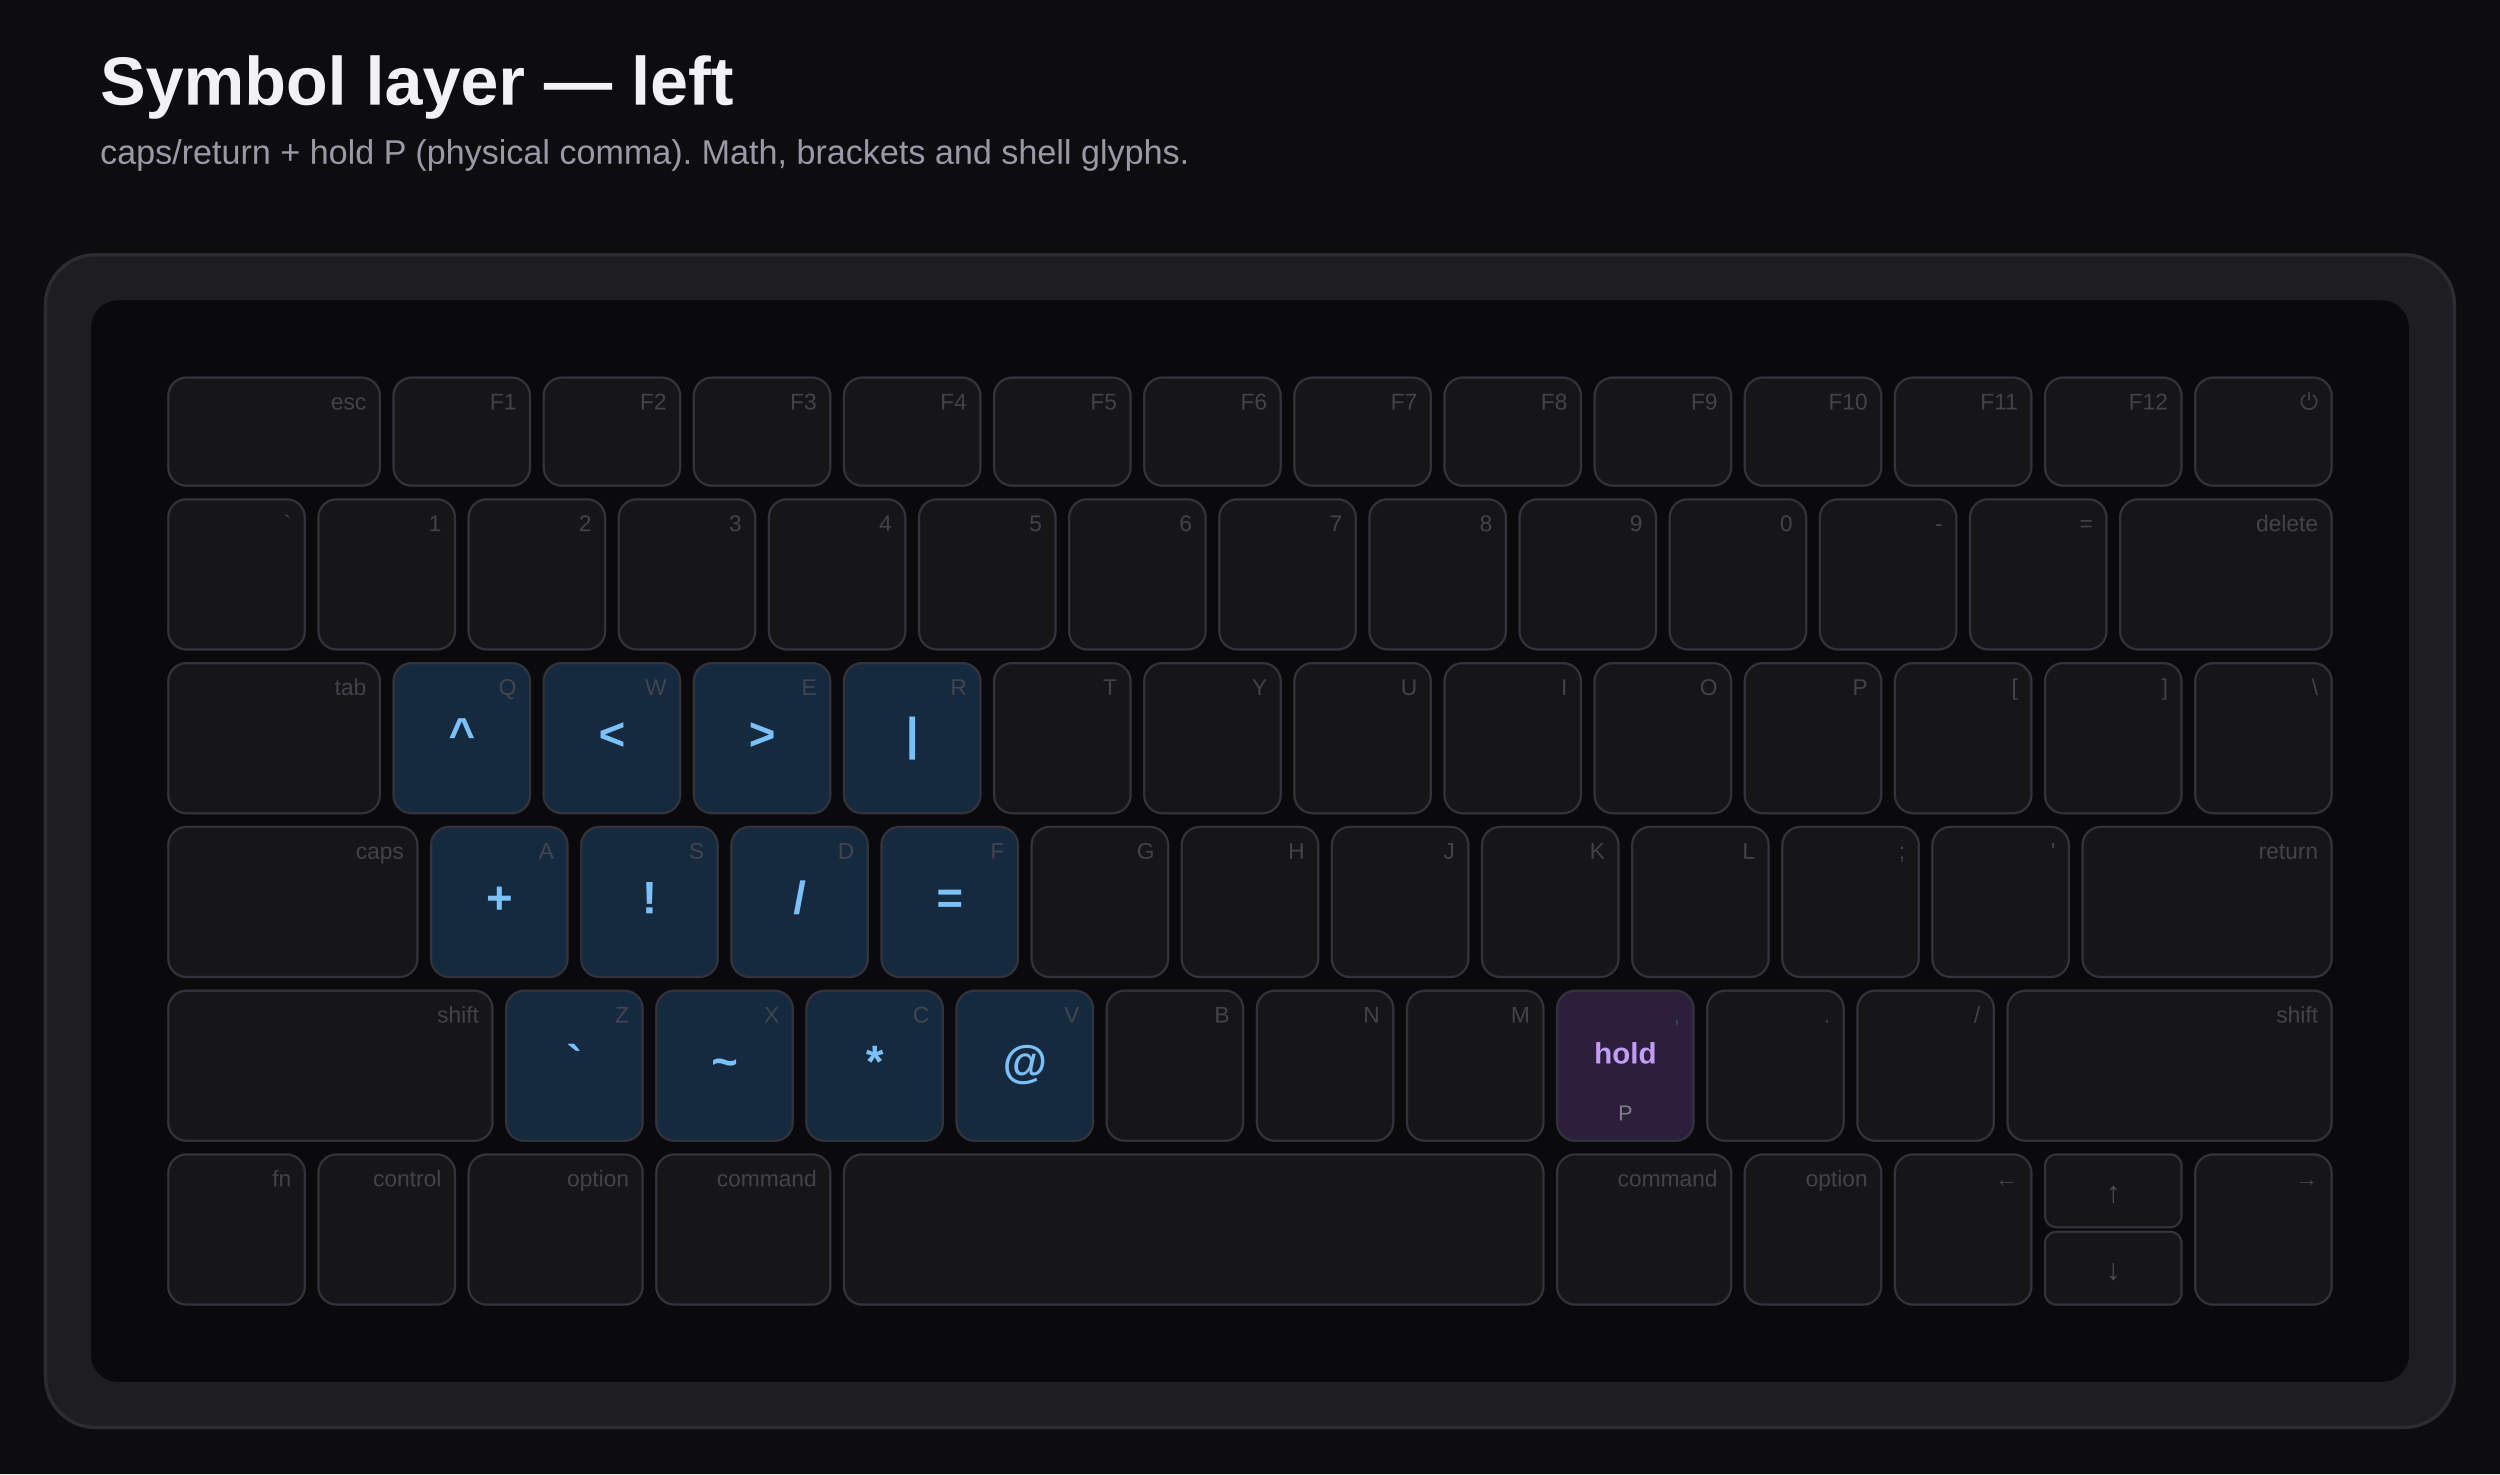
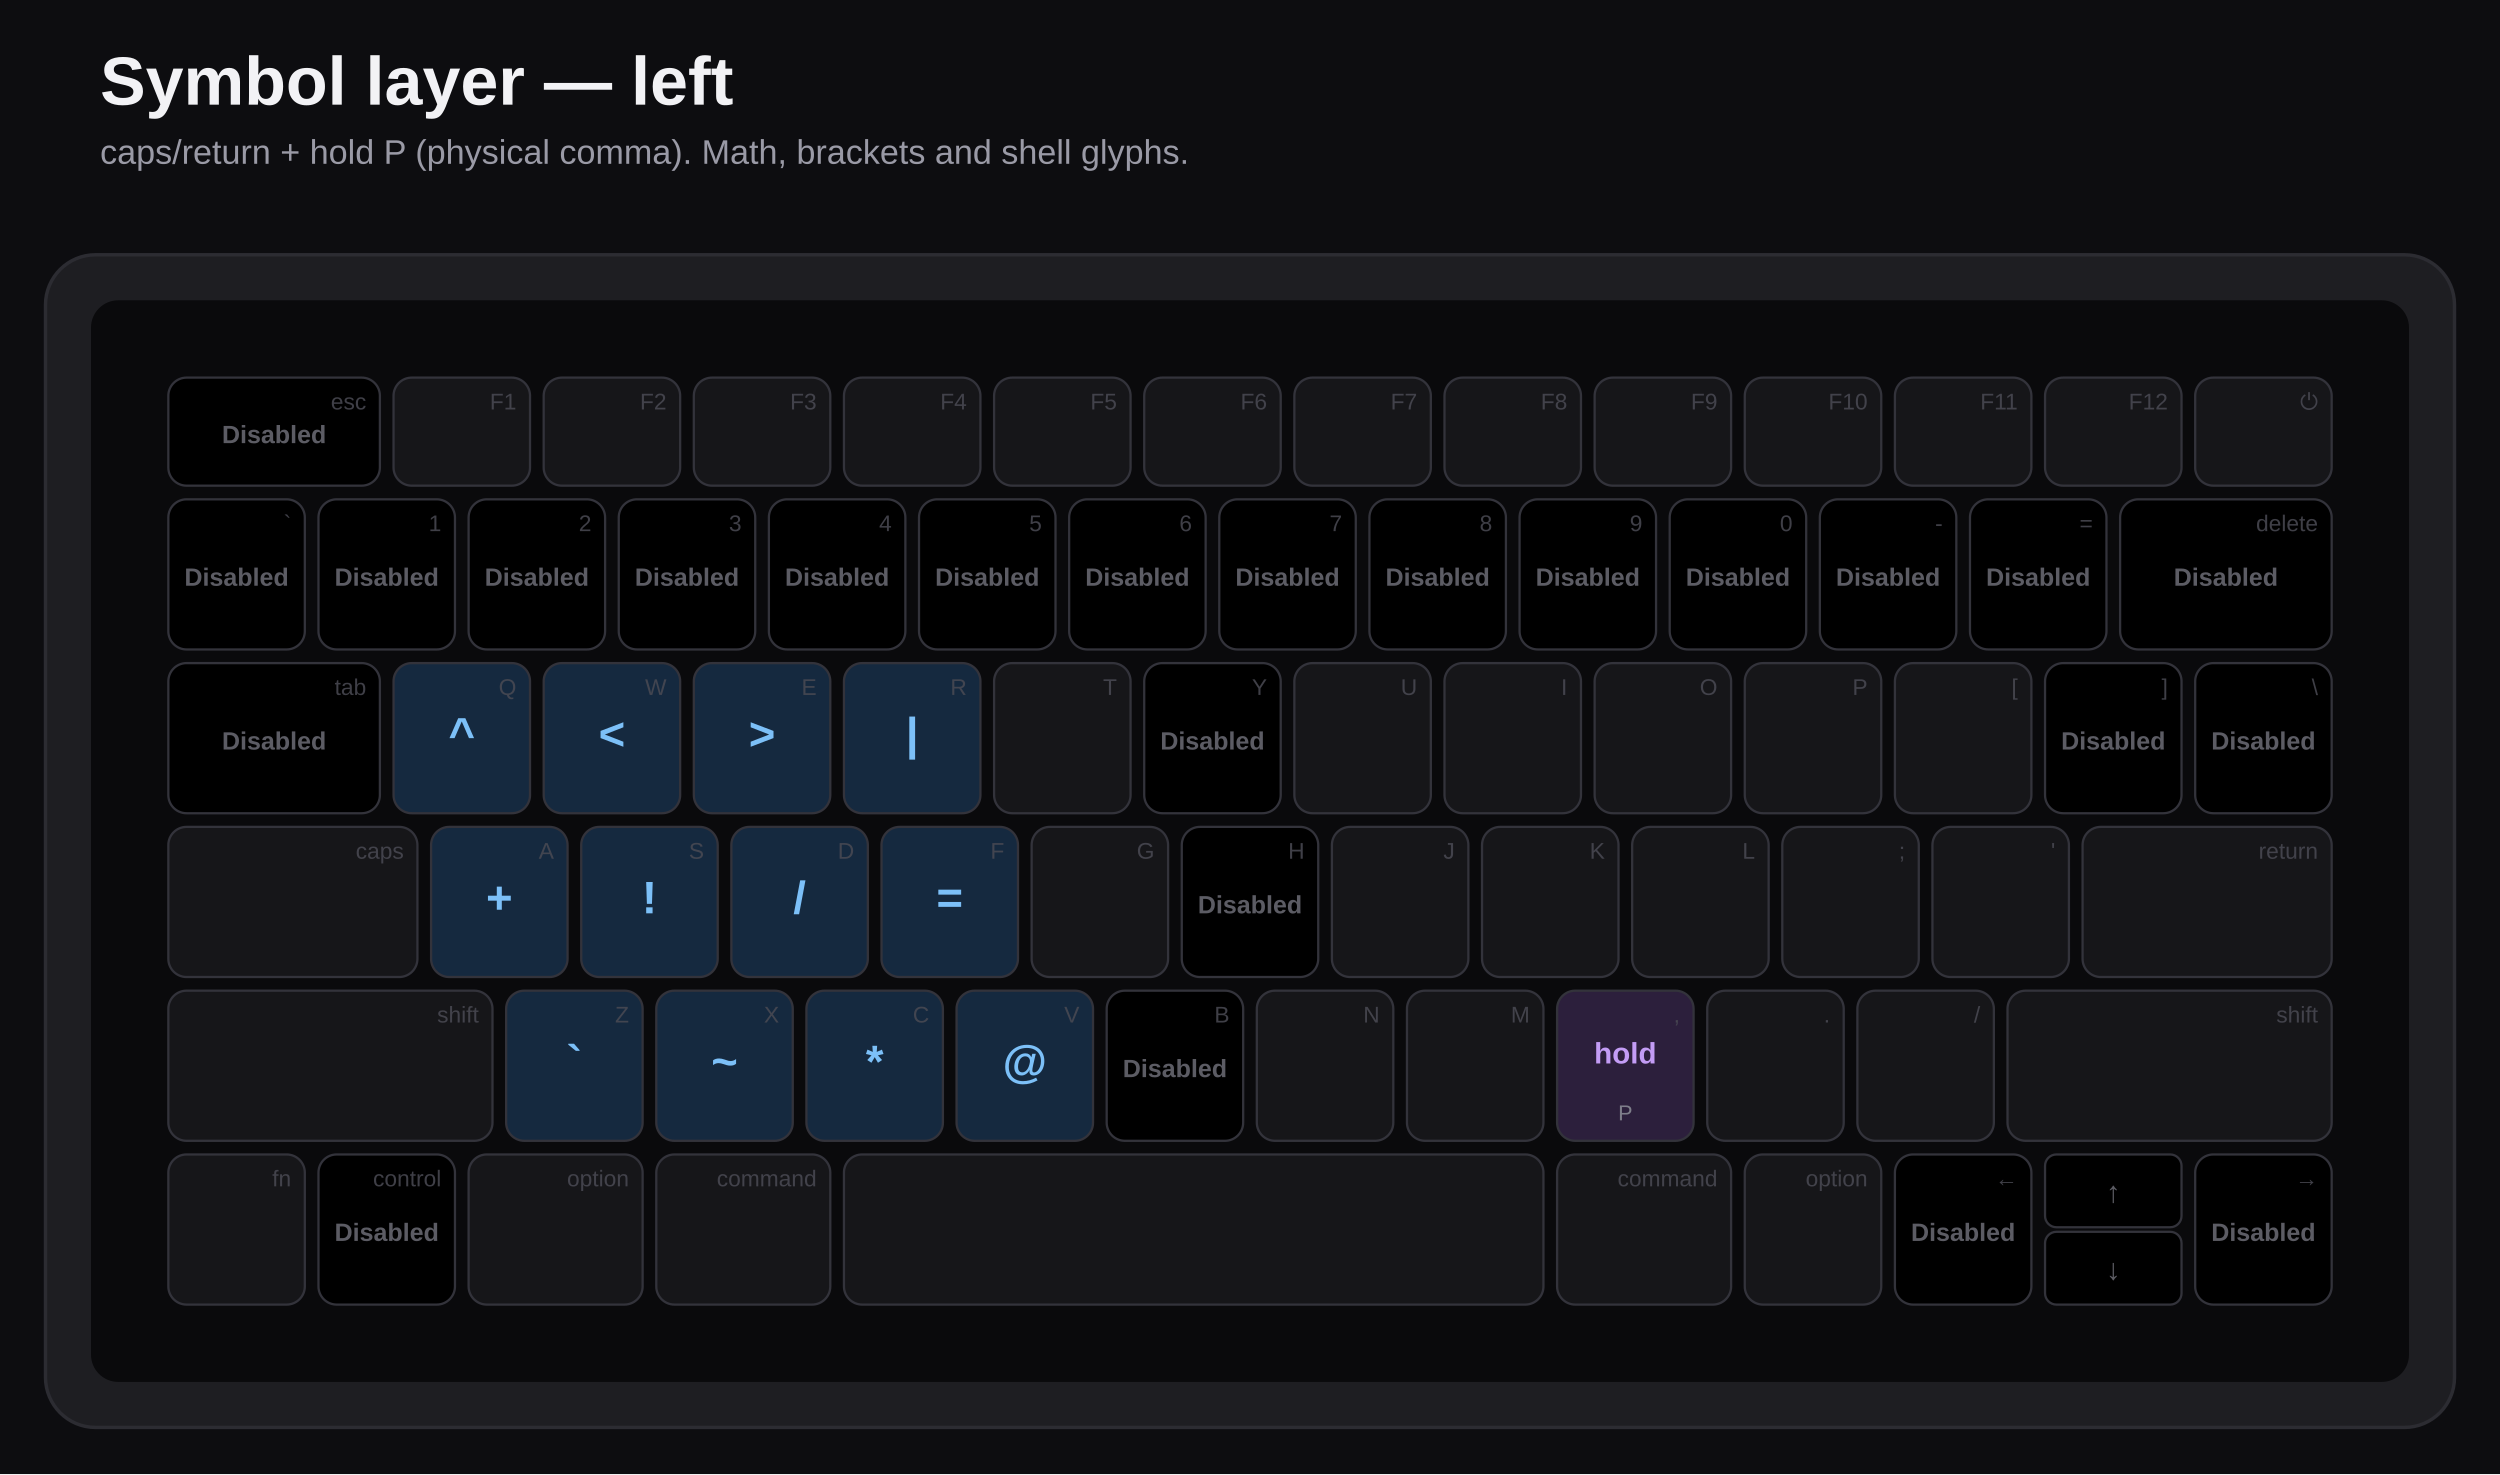
- <svg xmlns="http://www.w3.org/2000/svg" width="1099" height="648" viewBox="0 0 1099 648" role="img" aria-label="Symbol layer — left layer of the godlike-keymap">
+ <svg xmlns="http://www.w3.org/2000/svg" width="1099" height="648" viewBox="0 0 1099 648" role="img" aria-label="Symbol layer — left layer of the splitmac">
  <rect width="1099" height="648" fill="#0d0d10" />
  <text x="44.0" y="46.0" fill="#f2f2f5" font-size="30" font-weight="700" text-anchor="start" opacity="1.0" font-family="-apple-system, BlinkMacSystemFont, 'SF Pro Text', 'Helvetica Neue', Arial, sans-serif">Symbol layer — left</text>
  <text x="44.0" y="72.0" fill="#9a9aa6" font-size="15" font-weight="400" text-anchor="start" opacity="1.0" font-family="-apple-system, BlinkMacSystemFont, 'SF Pro Text', 'Helvetica Neue', Arial, sans-serif">caps/return + hold P (physical comma). Math, brackets and shell glyphs.</text>
  <rect x="20.0" y="112.0" width="1059.0" height="515.5" rx="22" fill="#1e1e22" stroke="#2c2c32" stroke-width="1.5" />
  <rect x="40.0" y="132.0" width="1019.0" height="475.5" rx="12" fill="#0a0a0c" />
-   <rect x="74.0" y="166.0" width="93.0" height="47.5" rx="8" fill="#161619" stroke="#33333b" stroke-width="1" />
+   <rect x="74.0" y="166.0" width="93.0" height="47.5" rx="8" fill="#000000" stroke="#33333b" stroke-width="1" />
  <text x="161.0" y="180.0" fill="#4a4a53" font-size="10" font-weight="500" text-anchor="end" opacity="0.85" font-family="-apple-system, BlinkMacSystemFont, 'SF Pro Text', 'Helvetica Neue', Arial, sans-serif">esc</text>
+   <text x="120.5" y="194.8" fill="#5c5c64" font-size="11" font-weight="600" text-anchor="middle" opacity="1.0" font-family="-apple-system, BlinkMacSystemFont, 'SF Pro Text', 'Helvetica Neue', Arial, sans-serif">Disabled</text>
  <rect x="173.0" y="166.0" width="60.0" height="47.5" rx="8" fill="#161619" stroke="#33333b" stroke-width="1" />
  <text x="227.0" y="180.0" fill="#4a4a53" font-size="10" font-weight="500" text-anchor="end" opacity="0.85" font-family="-apple-system, BlinkMacSystemFont, 'SF Pro Text', 'Helvetica Neue', Arial, sans-serif">F1</text>
  <rect x="239.0" y="166.0" width="60.0" height="47.5" rx="8" fill="#161619" stroke="#33333b" stroke-width="1" />
  <text x="293.0" y="180.0" fill="#4a4a53" font-size="10" font-weight="500" text-anchor="end" opacity="0.85" font-family="-apple-system, BlinkMacSystemFont, 'SF Pro Text', 'Helvetica Neue', Arial, sans-serif">F2</text>
  <rect x="305.0" y="166.0" width="60.0" height="47.5" rx="8" fill="#161619" stroke="#33333b" stroke-width="1" />
  <text x="359.0" y="180.0" fill="#4a4a53" font-size="10" font-weight="500" text-anchor="end" opacity="0.85" font-family="-apple-system, BlinkMacSystemFont, 'SF Pro Text', 'Helvetica Neue', Arial, sans-serif">F3</text>
  <rect x="371.0" y="166.0" width="60.0" height="47.5" rx="8" fill="#161619" stroke="#33333b" stroke-width="1" />
  <text x="425.0" y="180.0" fill="#4a4a53" font-size="10" font-weight="500" text-anchor="end" opacity="0.85" font-family="-apple-system, BlinkMacSystemFont, 'SF Pro Text', 'Helvetica Neue', Arial, sans-serif">F4</text>
  <rect x="437.0" y="166.0" width="60.0" height="47.5" rx="8" fill="#161619" stroke="#33333b" stroke-width="1" />
  <text x="491.0" y="180.0" fill="#4a4a53" font-size="10" font-weight="500" text-anchor="end" opacity="0.85" font-family="-apple-system, BlinkMacSystemFont, 'SF Pro Text', 'Helvetica Neue', Arial, sans-serif">F5</text>
  <rect x="503.0" y="166.0" width="60.0" height="47.5" rx="8" fill="#161619" stroke="#33333b" stroke-width="1" />
  <text x="557.0" y="180.0" fill="#4a4a53" font-size="10" font-weight="500" text-anchor="end" opacity="0.85" font-family="-apple-system, BlinkMacSystemFont, 'SF Pro Text', 'Helvetica Neue', Arial, sans-serif">F6</text>
  <rect x="569.0" y="166.0" width="60.0" height="47.5" rx="8" fill="#161619" stroke="#33333b" stroke-width="1" />
  <text x="623.0" y="180.0" fill="#4a4a53" font-size="10" font-weight="500" text-anchor="end" opacity="0.85" font-family="-apple-system, BlinkMacSystemFont, 'SF Pro Text', 'Helvetica Neue', Arial, sans-serif">F7</text>
  <rect x="635.0" y="166.0" width="60.0" height="47.5" rx="8" fill="#161619" stroke="#33333b" stroke-width="1" />
  <text x="689.0" y="180.0" fill="#4a4a53" font-size="10" font-weight="500" text-anchor="end" opacity="0.85" font-family="-apple-system, BlinkMacSystemFont, 'SF Pro Text', 'Helvetica Neue', Arial, sans-serif">F8</text>
  <rect x="701.0" y="166.0" width="60.0" height="47.5" rx="8" fill="#161619" stroke="#33333b" stroke-width="1" />
  <text x="755.0" y="180.0" fill="#4a4a53" font-size="10" font-weight="500" text-anchor="end" opacity="0.85" font-family="-apple-system, BlinkMacSystemFont, 'SF Pro Text', 'Helvetica Neue', Arial, sans-serif">F9</text>
  <rect x="767.0" y="166.0" width="60.0" height="47.5" rx="8" fill="#161619" stroke="#33333b" stroke-width="1" />
  <text x="821.0" y="180.0" fill="#4a4a53" font-size="10" font-weight="500" text-anchor="end" opacity="0.85" font-family="-apple-system, BlinkMacSystemFont, 'SF Pro Text', 'Helvetica Neue', Arial, sans-serif">F10</text>
  <rect x="833.0" y="166.0" width="60.0" height="47.5" rx="8" fill="#161619" stroke="#33333b" stroke-width="1" />
  <text x="887.0" y="180.0" fill="#4a4a53" font-size="10" font-weight="500" text-anchor="end" opacity="0.85" font-family="-apple-system, BlinkMacSystemFont, 'SF Pro Text', 'Helvetica Neue', Arial, sans-serif">F11</text>
  <rect x="899.0" y="166.0" width="60.0" height="47.5" rx="8" fill="#161619" stroke="#33333b" stroke-width="1" />
  <text x="953.0" y="180.0" fill="#4a4a53" font-size="10" font-weight="500" text-anchor="end" opacity="0.85" font-family="-apple-system, BlinkMacSystemFont, 'SF Pro Text', 'Helvetica Neue', Arial, sans-serif">F12</text>
  <rect x="965.0" y="166.0" width="60.0" height="47.5" rx="8" fill="#161619" stroke="#33333b" stroke-width="1" />
  <text x="1019.0" y="180.0" fill="#4a4a53" font-size="10" font-weight="500" text-anchor="end" opacity="0.85" font-family="-apple-system, BlinkMacSystemFont, 'SF Pro Text', 'Helvetica Neue', Arial, sans-serif">⏻</text>
-   <rect x="74.0" y="219.5" width="60.0" height="66.0" rx="8" fill="#161619" stroke="#33333b" stroke-width="1" />
+   <rect x="74.0" y="219.5" width="60.0" height="66.0" rx="8" fill="#000000" stroke="#33333b" stroke-width="1" />
  <text x="128.0" y="233.5" fill="#4a4a53" font-size="10" font-weight="500" text-anchor="end" opacity="0.85" font-family="-apple-system, BlinkMacSystemFont, 'SF Pro Text', 'Helvetica Neue', Arial, sans-serif">`</text>
-   <rect x="140.0" y="219.5" width="60.0" height="66.0" rx="8" fill="#161619" stroke="#33333b" stroke-width="1" />
+   <text x="104.0" y="257.5" fill="#5c5c64" font-size="11" font-weight="600" text-anchor="middle" opacity="1.0" font-family="-apple-system, BlinkMacSystemFont, 'SF Pro Text', 'Helvetica Neue', Arial, sans-serif">Disabled</text>
+   <rect x="140.0" y="219.5" width="60.0" height="66.0" rx="8" fill="#000000" stroke="#33333b" stroke-width="1" />
  <text x="194.0" y="233.5" fill="#4a4a53" font-size="10" font-weight="500" text-anchor="end" opacity="0.85" font-family="-apple-system, BlinkMacSystemFont, 'SF Pro Text', 'Helvetica Neue', Arial, sans-serif">1</text>
-   <rect x="206.0" y="219.5" width="60.0" height="66.0" rx="8" fill="#161619" stroke="#33333b" stroke-width="1" />
+   <text x="170.0" y="257.5" fill="#5c5c64" font-size="11" font-weight="600" text-anchor="middle" opacity="1.0" font-family="-apple-system, BlinkMacSystemFont, 'SF Pro Text', 'Helvetica Neue', Arial, sans-serif">Disabled</text>
+   <rect x="206.0" y="219.5" width="60.0" height="66.0" rx="8" fill="#000000" stroke="#33333b" stroke-width="1" />
  <text x="260.0" y="233.5" fill="#4a4a53" font-size="10" font-weight="500" text-anchor="end" opacity="0.85" font-family="-apple-system, BlinkMacSystemFont, 'SF Pro Text', 'Helvetica Neue', Arial, sans-serif">2</text>
-   <rect x="272.0" y="219.5" width="60.0" height="66.0" rx="8" fill="#161619" stroke="#33333b" stroke-width="1" />
+   <text x="236.0" y="257.5" fill="#5c5c64" font-size="11" font-weight="600" text-anchor="middle" opacity="1.0" font-family="-apple-system, BlinkMacSystemFont, 'SF Pro Text', 'Helvetica Neue', Arial, sans-serif">Disabled</text>
+   <rect x="272.0" y="219.5" width="60.0" height="66.0" rx="8" fill="#000000" stroke="#33333b" stroke-width="1" />
  <text x="326.0" y="233.5" fill="#4a4a53" font-size="10" font-weight="500" text-anchor="end" opacity="0.85" font-family="-apple-system, BlinkMacSystemFont, 'SF Pro Text', 'Helvetica Neue', Arial, sans-serif">3</text>
-   <rect x="338.0" y="219.5" width="60.0" height="66.0" rx="8" fill="#161619" stroke="#33333b" stroke-width="1" />
+   <text x="302.0" y="257.5" fill="#5c5c64" font-size="11" font-weight="600" text-anchor="middle" opacity="1.0" font-family="-apple-system, BlinkMacSystemFont, 'SF Pro Text', 'Helvetica Neue', Arial, sans-serif">Disabled</text>
+   <rect x="338.0" y="219.5" width="60.0" height="66.0" rx="8" fill="#000000" stroke="#33333b" stroke-width="1" />
  <text x="392.0" y="233.5" fill="#4a4a53" font-size="10" font-weight="500" text-anchor="end" opacity="0.85" font-family="-apple-system, BlinkMacSystemFont, 'SF Pro Text', 'Helvetica Neue', Arial, sans-serif">4</text>
-   <rect x="404.0" y="219.5" width="60.0" height="66.0" rx="8" fill="#161619" stroke="#33333b" stroke-width="1" />
+   <text x="368.0" y="257.5" fill="#5c5c64" font-size="11" font-weight="600" text-anchor="middle" opacity="1.0" font-family="-apple-system, BlinkMacSystemFont, 'SF Pro Text', 'Helvetica Neue', Arial, sans-serif">Disabled</text>
+   <rect x="404.0" y="219.5" width="60.0" height="66.0" rx="8" fill="#000000" stroke="#33333b" stroke-width="1" />
  <text x="458.0" y="233.5" fill="#4a4a53" font-size="10" font-weight="500" text-anchor="end" opacity="0.85" font-family="-apple-system, BlinkMacSystemFont, 'SF Pro Text', 'Helvetica Neue', Arial, sans-serif">5</text>
-   <rect x="470.0" y="219.5" width="60.0" height="66.0" rx="8" fill="#161619" stroke="#33333b" stroke-width="1" />
+   <text x="434.0" y="257.5" fill="#5c5c64" font-size="11" font-weight="600" text-anchor="middle" opacity="1.0" font-family="-apple-system, BlinkMacSystemFont, 'SF Pro Text', 'Helvetica Neue', Arial, sans-serif">Disabled</text>
+   <rect x="470.0" y="219.5" width="60.0" height="66.0" rx="8" fill="#000000" stroke="#33333b" stroke-width="1" />
  <text x="524.0" y="233.5" fill="#4a4a53" font-size="10" font-weight="500" text-anchor="end" opacity="0.85" font-family="-apple-system, BlinkMacSystemFont, 'SF Pro Text', 'Helvetica Neue', Arial, sans-serif">6</text>
-   <rect x="536.0" y="219.5" width="60.0" height="66.0" rx="8" fill="#161619" stroke="#33333b" stroke-width="1" />
+   <text x="500.0" y="257.5" fill="#5c5c64" font-size="11" font-weight="600" text-anchor="middle" opacity="1.0" font-family="-apple-system, BlinkMacSystemFont, 'SF Pro Text', 'Helvetica Neue', Arial, sans-serif">Disabled</text>
+   <rect x="536.0" y="219.5" width="60.0" height="66.0" rx="8" fill="#000000" stroke="#33333b" stroke-width="1" />
  <text x="590.0" y="233.5" fill="#4a4a53" font-size="10" font-weight="500" text-anchor="end" opacity="0.85" font-family="-apple-system, BlinkMacSystemFont, 'SF Pro Text', 'Helvetica Neue', Arial, sans-serif">7</text>
-   <rect x="602.0" y="219.5" width="60.0" height="66.0" rx="8" fill="#161619" stroke="#33333b" stroke-width="1" />
+   <text x="566.0" y="257.5" fill="#5c5c64" font-size="11" font-weight="600" text-anchor="middle" opacity="1.0" font-family="-apple-system, BlinkMacSystemFont, 'SF Pro Text', 'Helvetica Neue', Arial, sans-serif">Disabled</text>
+   <rect x="602.0" y="219.5" width="60.0" height="66.0" rx="8" fill="#000000" stroke="#33333b" stroke-width="1" />
  <text x="656.0" y="233.5" fill="#4a4a53" font-size="10" font-weight="500" text-anchor="end" opacity="0.85" font-family="-apple-system, BlinkMacSystemFont, 'SF Pro Text', 'Helvetica Neue', Arial, sans-serif">8</text>
-   <rect x="668.0" y="219.5" width="60.0" height="66.0" rx="8" fill="#161619" stroke="#33333b" stroke-width="1" />
+   <text x="632.0" y="257.5" fill="#5c5c64" font-size="11" font-weight="600" text-anchor="middle" opacity="1.0" font-family="-apple-system, BlinkMacSystemFont, 'SF Pro Text', 'Helvetica Neue', Arial, sans-serif">Disabled</text>
+   <rect x="668.0" y="219.5" width="60.0" height="66.0" rx="8" fill="#000000" stroke="#33333b" stroke-width="1" />
  <text x="722.0" y="233.5" fill="#4a4a53" font-size="10" font-weight="500" text-anchor="end" opacity="0.85" font-family="-apple-system, BlinkMacSystemFont, 'SF Pro Text', 'Helvetica Neue', Arial, sans-serif">9</text>
-   <rect x="734.0" y="219.5" width="60.0" height="66.0" rx="8" fill="#161619" stroke="#33333b" stroke-width="1" />
+   <text x="698.0" y="257.5" fill="#5c5c64" font-size="11" font-weight="600" text-anchor="middle" opacity="1.0" font-family="-apple-system, BlinkMacSystemFont, 'SF Pro Text', 'Helvetica Neue', Arial, sans-serif">Disabled</text>
+   <rect x="734.0" y="219.5" width="60.0" height="66.0" rx="8" fill="#000000" stroke="#33333b" stroke-width="1" />
  <text x="788.0" y="233.5" fill="#4a4a53" font-size="10" font-weight="500" text-anchor="end" opacity="0.85" font-family="-apple-system, BlinkMacSystemFont, 'SF Pro Text', 'Helvetica Neue', Arial, sans-serif">0</text>
-   <rect x="800.0" y="219.5" width="60.0" height="66.0" rx="8" fill="#161619" stroke="#33333b" stroke-width="1" />
+   <text x="764.0" y="257.5" fill="#5c5c64" font-size="11" font-weight="600" text-anchor="middle" opacity="1.0" font-family="-apple-system, BlinkMacSystemFont, 'SF Pro Text', 'Helvetica Neue', Arial, sans-serif">Disabled</text>
+   <rect x="800.0" y="219.5" width="60.0" height="66.0" rx="8" fill="#000000" stroke="#33333b" stroke-width="1" />
  <text x="854.0" y="233.5" fill="#4a4a53" font-size="10" font-weight="500" text-anchor="end" opacity="0.85" font-family="-apple-system, BlinkMacSystemFont, 'SF Pro Text', 'Helvetica Neue', Arial, sans-serif">-</text>
-   <rect x="866.0" y="219.5" width="60.0" height="66.0" rx="8" fill="#161619" stroke="#33333b" stroke-width="1" />
+   <text x="830.0" y="257.5" fill="#5c5c64" font-size="11" font-weight="600" text-anchor="middle" opacity="1.0" font-family="-apple-system, BlinkMacSystemFont, 'SF Pro Text', 'Helvetica Neue', Arial, sans-serif">Disabled</text>
+   <rect x="866.0" y="219.5" width="60.0" height="66.0" rx="8" fill="#000000" stroke="#33333b" stroke-width="1" />
  <text x="920.0" y="233.5" fill="#4a4a53" font-size="10" font-weight="500" text-anchor="end" opacity="0.85" font-family="-apple-system, BlinkMacSystemFont, 'SF Pro Text', 'Helvetica Neue', Arial, sans-serif">=</text>
-   <rect x="932.0" y="219.5" width="93.0" height="66.0" rx="8" fill="#161619" stroke="#33333b" stroke-width="1" />
+   <text x="896.0" y="257.5" fill="#5c5c64" font-size="11" font-weight="600" text-anchor="middle" opacity="1.0" font-family="-apple-system, BlinkMacSystemFont, 'SF Pro Text', 'Helvetica Neue', Arial, sans-serif">Disabled</text>
+   <rect x="932.0" y="219.5" width="93.0" height="66.0" rx="8" fill="#000000" stroke="#33333b" stroke-width="1" />
  <text x="1019.0" y="233.5" fill="#4a4a53" font-size="10" font-weight="500" text-anchor="end" opacity="0.85" font-family="-apple-system, BlinkMacSystemFont, 'SF Pro Text', 'Helvetica Neue', Arial, sans-serif">delete</text>
-   <rect x="74.0" y="291.5" width="93.0" height="66.0" rx="8" fill="#161619" stroke="#33333b" stroke-width="1" />
+   <text x="978.5" y="257.5" fill="#5c5c64" font-size="11" font-weight="600" text-anchor="middle" opacity="1.0" font-family="-apple-system, BlinkMacSystemFont, 'SF Pro Text', 'Helvetica Neue', Arial, sans-serif">Disabled</text>
+   <rect x="74.0" y="291.5" width="93.0" height="66.0" rx="8" fill="#000000" stroke="#33333b" stroke-width="1" />
  <text x="161.0" y="305.5" fill="#4a4a53" font-size="10" font-weight="500" text-anchor="end" opacity="0.85" font-family="-apple-system, BlinkMacSystemFont, 'SF Pro Text', 'Helvetica Neue', Arial, sans-serif">tab</text>
+   <text x="120.5" y="329.5" fill="#5c5c64" font-size="11" font-weight="600" text-anchor="middle" opacity="1.0" font-family="-apple-system, BlinkMacSystemFont, 'SF Pro Text', 'Helvetica Neue', Arial, sans-serif">Disabled</text>
  <rect x="173.0" y="291.5" width="60.0" height="66.0" rx="8" fill="#15293f" stroke="#33333b" stroke-width="1" />
  <text x="227.0" y="305.5" fill="#4a4a53" font-size="10" font-weight="500" text-anchor="end" opacity="0.85" font-family="-apple-system, BlinkMacSystemFont, 'SF Pro Text', 'Helvetica Neue', Arial, sans-serif">Q</text>
  <text x="203.0" y="329.5" fill="#7cc0f8" font-size="20" font-weight="700" text-anchor="middle" opacity="1.0" font-family="-apple-system, BlinkMacSystemFont, 'SF Pro Text', 'Helvetica Neue', Arial, sans-serif">^</text>
  <rect x="239.0" y="291.5" width="60.0" height="66.0" rx="8" fill="#15293f" stroke="#33333b" stroke-width="1" />
  <text x="293.0" y="305.5" fill="#4a4a53" font-size="10" font-weight="500" text-anchor="end" opacity="0.85" font-family="-apple-system, BlinkMacSystemFont, 'SF Pro Text', 'Helvetica Neue', Arial, sans-serif">W</text>
  <text x="269.0" y="329.5" fill="#7cc0f8" font-size="20" font-weight="700" text-anchor="middle" opacity="1.0" font-family="-apple-system, BlinkMacSystemFont, 'SF Pro Text', 'Helvetica Neue', Arial, sans-serif">&lt;</text>
  <rect x="305.0" y="291.5" width="60.0" height="66.0" rx="8" fill="#15293f" stroke="#33333b" stroke-width="1" />
  <text x="359.0" y="305.5" fill="#4a4a53" font-size="10" font-weight="500" text-anchor="end" opacity="0.85" font-family="-apple-system, BlinkMacSystemFont, 'SF Pro Text', 'Helvetica Neue', Arial, sans-serif">E</text>
  <text x="335.0" y="329.5" fill="#7cc0f8" font-size="20" font-weight="700" text-anchor="middle" opacity="1.0" font-family="-apple-system, BlinkMacSystemFont, 'SF Pro Text', 'Helvetica Neue', Arial, sans-serif">&gt;</text>
  <rect x="371.0" y="291.5" width="60.0" height="66.0" rx="8" fill="#15293f" stroke="#33333b" stroke-width="1" />
  <text x="425.0" y="305.5" fill="#4a4a53" font-size="10" font-weight="500" text-anchor="end" opacity="0.85" font-family="-apple-system, BlinkMacSystemFont, 'SF Pro Text', 'Helvetica Neue', Arial, sans-serif">R</text>
  <text x="401.0" y="329.5" fill="#7cc0f8" font-size="20" font-weight="700" text-anchor="middle" opacity="1.0" font-family="-apple-system, BlinkMacSystemFont, 'SF Pro Text', 'Helvetica Neue', Arial, sans-serif">|</text>
  <rect x="437.0" y="291.5" width="60.0" height="66.0" rx="8" fill="#161619" stroke="#33333b" stroke-width="1" />
  <text x="491.0" y="305.5" fill="#4a4a53" font-size="10" font-weight="500" text-anchor="end" opacity="0.85" font-family="-apple-system, BlinkMacSystemFont, 'SF Pro Text', 'Helvetica Neue', Arial, sans-serif">T</text>
-   <rect x="503.0" y="291.5" width="60.0" height="66.0" rx="8" fill="#161619" stroke="#33333b" stroke-width="1" />
+   <rect x="503.0" y="291.5" width="60.0" height="66.0" rx="8" fill="#000000" stroke="#33333b" stroke-width="1" />
  <text x="557.0" y="305.5" fill="#4a4a53" font-size="10" font-weight="500" text-anchor="end" opacity="0.85" font-family="-apple-system, BlinkMacSystemFont, 'SF Pro Text', 'Helvetica Neue', Arial, sans-serif">Y</text>
+   <text x="533.0" y="329.5" fill="#5c5c64" font-size="11" font-weight="600" text-anchor="middle" opacity="1.0" font-family="-apple-system, BlinkMacSystemFont, 'SF Pro Text', 'Helvetica Neue', Arial, sans-serif">Disabled</text>
  <rect x="569.0" y="291.5" width="60.0" height="66.0" rx="8" fill="#161619" stroke="#33333b" stroke-width="1" />
  <text x="623.0" y="305.5" fill="#4a4a53" font-size="10" font-weight="500" text-anchor="end" opacity="0.85" font-family="-apple-system, BlinkMacSystemFont, 'SF Pro Text', 'Helvetica Neue', Arial, sans-serif">U</text>
  <rect x="635.0" y="291.5" width="60.0" height="66.0" rx="8" fill="#161619" stroke="#33333b" stroke-width="1" />
  <text x="689.0" y="305.5" fill="#4a4a53" font-size="10" font-weight="500" text-anchor="end" opacity="0.85" font-family="-apple-system, BlinkMacSystemFont, 'SF Pro Text', 'Helvetica Neue', Arial, sans-serif">I</text>
  <rect x="701.0" y="291.5" width="60.0" height="66.0" rx="8" fill="#161619" stroke="#33333b" stroke-width="1" />
  <text x="755.0" y="305.5" fill="#4a4a53" font-size="10" font-weight="500" text-anchor="end" opacity="0.85" font-family="-apple-system, BlinkMacSystemFont, 'SF Pro Text', 'Helvetica Neue', Arial, sans-serif">O</text>
  <rect x="767.0" y="291.5" width="60.0" height="66.0" rx="8" fill="#161619" stroke="#33333b" stroke-width="1" />
  <text x="821.0" y="305.5" fill="#4a4a53" font-size="10" font-weight="500" text-anchor="end" opacity="0.85" font-family="-apple-system, BlinkMacSystemFont, 'SF Pro Text', 'Helvetica Neue', Arial, sans-serif">P</text>
  <rect x="833.0" y="291.5" width="60.0" height="66.0" rx="8" fill="#161619" stroke="#33333b" stroke-width="1" />
  <text x="887.0" y="305.5" fill="#4a4a53" font-size="10" font-weight="500" text-anchor="end" opacity="0.85" font-family="-apple-system, BlinkMacSystemFont, 'SF Pro Text', 'Helvetica Neue', Arial, sans-serif">[</text>
-   <rect x="899.0" y="291.5" width="60.0" height="66.0" rx="8" fill="#161619" stroke="#33333b" stroke-width="1" />
+   <rect x="899.0" y="291.5" width="60.0" height="66.0" rx="8" fill="#000000" stroke="#33333b" stroke-width="1" />
  <text x="953.0" y="305.5" fill="#4a4a53" font-size="10" font-weight="500" text-anchor="end" opacity="0.85" font-family="-apple-system, BlinkMacSystemFont, 'SF Pro Text', 'Helvetica Neue', Arial, sans-serif">]</text>
-   <rect x="965.0" y="291.5" width="60.0" height="66.0" rx="8" fill="#161619" stroke="#33333b" stroke-width="1" />
+   <text x="929.0" y="329.5" fill="#5c5c64" font-size="11" font-weight="600" text-anchor="middle" opacity="1.0" font-family="-apple-system, BlinkMacSystemFont, 'SF Pro Text', 'Helvetica Neue', Arial, sans-serif">Disabled</text>
+   <rect x="965.0" y="291.5" width="60.0" height="66.0" rx="8" fill="#000000" stroke="#33333b" stroke-width="1" />
  <text x="1019.0" y="305.5" fill="#4a4a53" font-size="10" font-weight="500" text-anchor="end" opacity="0.85" font-family="-apple-system, BlinkMacSystemFont, 'SF Pro Text', 'Helvetica Neue', Arial, sans-serif">\</text>
+   <text x="995.0" y="329.5" fill="#5c5c64" font-size="11" font-weight="600" text-anchor="middle" opacity="1.0" font-family="-apple-system, BlinkMacSystemFont, 'SF Pro Text', 'Helvetica Neue', Arial, sans-serif">Disabled</text>
  <rect x="74.0" y="363.5" width="109.5" height="66.0" rx="8" fill="#161619" stroke="#33333b" stroke-width="1" />
  <text x="177.5" y="377.5" fill="#4a4a53" font-size="10" font-weight="500" text-anchor="end" opacity="0.85" font-family="-apple-system, BlinkMacSystemFont, 'SF Pro Text', 'Helvetica Neue', Arial, sans-serif">caps</text>
  <rect x="189.5" y="363.5" width="60.0" height="66.0" rx="8" fill="#15293f" stroke="#33333b" stroke-width="1" />
  <text x="243.5" y="377.5" fill="#4a4a53" font-size="10" font-weight="500" text-anchor="end" opacity="0.85" font-family="-apple-system, BlinkMacSystemFont, 'SF Pro Text', 'Helvetica Neue', Arial, sans-serif">A</text>
  <text x="219.5" y="401.5" fill="#7cc0f8" font-size="20" font-weight="700" text-anchor="middle" opacity="1.0" font-family="-apple-system, BlinkMacSystemFont, 'SF Pro Text', 'Helvetica Neue', Arial, sans-serif">+</text>
  <rect x="255.5" y="363.5" width="60.0" height="66.0" rx="8" fill="#15293f" stroke="#33333b" stroke-width="1" />
  <text x="309.5" y="377.5" fill="#4a4a53" font-size="10" font-weight="500" text-anchor="end" opacity="0.85" font-family="-apple-system, BlinkMacSystemFont, 'SF Pro Text', 'Helvetica Neue', Arial, sans-serif">S</text>
  <text x="285.5" y="401.5" fill="#7cc0f8" font-size="20" font-weight="700" text-anchor="middle" opacity="1.0" font-family="-apple-system, BlinkMacSystemFont, 'SF Pro Text', 'Helvetica Neue', Arial, sans-serif">!</text>
  <rect x="321.5" y="363.5" width="60.0" height="66.0" rx="8" fill="#15293f" stroke="#33333b" stroke-width="1" />
  <text x="375.5" y="377.5" fill="#4a4a53" font-size="10" font-weight="500" text-anchor="end" opacity="0.85" font-family="-apple-system, BlinkMacSystemFont, 'SF Pro Text', 'Helvetica Neue', Arial, sans-serif">D</text>
  <text x="351.5" y="401.5" fill="#7cc0f8" font-size="20" font-weight="700" text-anchor="middle" opacity="1.0" font-family="-apple-system, BlinkMacSystemFont, 'SF Pro Text', 'Helvetica Neue', Arial, sans-serif">/</text>
  <rect x="387.5" y="363.5" width="60.0" height="66.0" rx="8" fill="#15293f" stroke="#33333b" stroke-width="1" />
  <text x="441.5" y="377.5" fill="#4a4a53" font-size="10" font-weight="500" text-anchor="end" opacity="0.85" font-family="-apple-system, BlinkMacSystemFont, 'SF Pro Text', 'Helvetica Neue', Arial, sans-serif">F</text>
  <text x="417.5" y="401.5" fill="#7cc0f8" font-size="20" font-weight="700" text-anchor="middle" opacity="1.0" font-family="-apple-system, BlinkMacSystemFont, 'SF Pro Text', 'Helvetica Neue', Arial, sans-serif">=</text>
  <rect x="453.5" y="363.5" width="60.0" height="66.0" rx="8" fill="#161619" stroke="#33333b" stroke-width="1" />
  <text x="507.5" y="377.5" fill="#4a4a53" font-size="10" font-weight="500" text-anchor="end" opacity="0.85" font-family="-apple-system, BlinkMacSystemFont, 'SF Pro Text', 'Helvetica Neue', Arial, sans-serif">G</text>
-   <rect x="519.5" y="363.5" width="60.0" height="66.0" rx="8" fill="#161619" stroke="#33333b" stroke-width="1" />
+   <rect x="519.5" y="363.5" width="60.0" height="66.0" rx="8" fill="#000000" stroke="#33333b" stroke-width="1" />
  <text x="573.5" y="377.5" fill="#4a4a53" font-size="10" font-weight="500" text-anchor="end" opacity="0.85" font-family="-apple-system, BlinkMacSystemFont, 'SF Pro Text', 'Helvetica Neue', Arial, sans-serif">H</text>
+   <text x="549.5" y="401.5" fill="#5c5c64" font-size="11" font-weight="600" text-anchor="middle" opacity="1.0" font-family="-apple-system, BlinkMacSystemFont, 'SF Pro Text', 'Helvetica Neue', Arial, sans-serif">Disabled</text>
  <rect x="585.5" y="363.5" width="60.0" height="66.0" rx="8" fill="#161619" stroke="#33333b" stroke-width="1" />
  <text x="639.5" y="377.5" fill="#4a4a53" font-size="10" font-weight="500" text-anchor="end" opacity="0.85" font-family="-apple-system, BlinkMacSystemFont, 'SF Pro Text', 'Helvetica Neue', Arial, sans-serif">J</text>
  <rect x="651.5" y="363.5" width="60.0" height="66.0" rx="8" fill="#161619" stroke="#33333b" stroke-width="1" />
  <text x="705.5" y="377.5" fill="#4a4a53" font-size="10" font-weight="500" text-anchor="end" opacity="0.85" font-family="-apple-system, BlinkMacSystemFont, 'SF Pro Text', 'Helvetica Neue', Arial, sans-serif">K</text>
  <rect x="717.5" y="363.5" width="60.0" height="66.0" rx="8" fill="#161619" stroke="#33333b" stroke-width="1" />
  <text x="771.5" y="377.5" fill="#4a4a53" font-size="10" font-weight="500" text-anchor="end" opacity="0.85" font-family="-apple-system, BlinkMacSystemFont, 'SF Pro Text', 'Helvetica Neue', Arial, sans-serif">L</text>
  <rect x="783.5" y="363.5" width="60.0" height="66.0" rx="8" fill="#161619" stroke="#33333b" stroke-width="1" />
  <text x="837.5" y="377.5" fill="#4a4a53" font-size="10" font-weight="500" text-anchor="end" opacity="0.85" font-family="-apple-system, BlinkMacSystemFont, 'SF Pro Text', 'Helvetica Neue', Arial, sans-serif">;</text>
  <rect x="849.5" y="363.5" width="60.0" height="66.0" rx="8" fill="#161619" stroke="#33333b" stroke-width="1" />
  <text x="903.5" y="377.5" fill="#4a4a53" font-size="10" font-weight="500" text-anchor="end" opacity="0.85" font-family="-apple-system, BlinkMacSystemFont, 'SF Pro Text', 'Helvetica Neue', Arial, sans-serif">'</text>
  <rect x="915.5" y="363.5" width="109.5" height="66.0" rx="8" fill="#161619" stroke="#33333b" stroke-width="1" />
  <text x="1019.0" y="377.5" fill="#4a4a53" font-size="10" font-weight="500" text-anchor="end" opacity="0.85" font-family="-apple-system, BlinkMacSystemFont, 'SF Pro Text', 'Helvetica Neue', Arial, sans-serif">return</text>
  <rect x="74.0" y="435.5" width="142.5" height="66.0" rx="8" fill="#161619" stroke="#33333b" stroke-width="1" />
  <text x="210.5" y="449.5" fill="#4a4a53" font-size="10" font-weight="500" text-anchor="end" opacity="0.85" font-family="-apple-system, BlinkMacSystemFont, 'SF Pro Text', 'Helvetica Neue', Arial, sans-serif">shift</text>
  <rect x="222.5" y="435.5" width="60.0" height="66.0" rx="8" fill="#15293f" stroke="#33333b" stroke-width="1" />
  <text x="276.5" y="449.5" fill="#4a4a53" font-size="10" font-weight="500" text-anchor="end" opacity="0.85" font-family="-apple-system, BlinkMacSystemFont, 'SF Pro Text', 'Helvetica Neue', Arial, sans-serif">Z</text>
  <text x="252.5" y="473.5" fill="#7cc0f8" font-size="20" font-weight="700" text-anchor="middle" opacity="1.0" font-family="-apple-system, BlinkMacSystemFont, 'SF Pro Text', 'Helvetica Neue', Arial, sans-serif">`</text>
  <rect x="288.5" y="435.5" width="60.0" height="66.0" rx="8" fill="#15293f" stroke="#33333b" stroke-width="1" />
  <text x="342.5" y="449.5" fill="#4a4a53" font-size="10" font-weight="500" text-anchor="end" opacity="0.85" font-family="-apple-system, BlinkMacSystemFont, 'SF Pro Text', 'Helvetica Neue', Arial, sans-serif">X</text>
  <text x="318.5" y="473.5" fill="#7cc0f8" font-size="20" font-weight="700" text-anchor="middle" opacity="1.0" font-family="-apple-system, BlinkMacSystemFont, 'SF Pro Text', 'Helvetica Neue', Arial, sans-serif">~</text>
  <rect x="354.5" y="435.5" width="60.0" height="66.0" rx="8" fill="#15293f" stroke="#33333b" stroke-width="1" />
  <text x="408.5" y="449.5" fill="#4a4a53" font-size="10" font-weight="500" text-anchor="end" opacity="0.85" font-family="-apple-system, BlinkMacSystemFont, 'SF Pro Text', 'Helvetica Neue', Arial, sans-serif">C</text>
  <text x="384.5" y="473.5" fill="#7cc0f8" font-size="20" font-weight="700" text-anchor="middle" opacity="1.0" font-family="-apple-system, BlinkMacSystemFont, 'SF Pro Text', 'Helvetica Neue', Arial, sans-serif">*</text>
  <rect x="420.5" y="435.5" width="60.0" height="66.0" rx="8" fill="#15293f" stroke="#33333b" stroke-width="1" />
  <text x="474.5" y="449.5" fill="#4a4a53" font-size="10" font-weight="500" text-anchor="end" opacity="0.85" font-family="-apple-system, BlinkMacSystemFont, 'SF Pro Text', 'Helvetica Neue', Arial, sans-serif">V</text>
  <text x="450.5" y="473.5" fill="#7cc0f8" font-size="20" font-weight="700" text-anchor="middle" opacity="1.0" font-family="-apple-system, BlinkMacSystemFont, 'SF Pro Text', 'Helvetica Neue', Arial, sans-serif">@</text>
-   <rect x="486.5" y="435.5" width="60.0" height="66.0" rx="8" fill="#161619" stroke="#33333b" stroke-width="1" />
+   <rect x="486.5" y="435.5" width="60.0" height="66.0" rx="8" fill="#000000" stroke="#33333b" stroke-width="1" />
  <text x="540.5" y="449.5" fill="#4a4a53" font-size="10" font-weight="500" text-anchor="end" opacity="0.85" font-family="-apple-system, BlinkMacSystemFont, 'SF Pro Text', 'Helvetica Neue', Arial, sans-serif">B</text>
+   <text x="516.5" y="473.5" fill="#5c5c64" font-size="11" font-weight="600" text-anchor="middle" opacity="1.0" font-family="-apple-system, BlinkMacSystemFont, 'SF Pro Text', 'Helvetica Neue', Arial, sans-serif">Disabled</text>
  <rect x="552.5" y="435.5" width="60.0" height="66.0" rx="8" fill="#161619" stroke="#33333b" stroke-width="1" />
  <text x="606.5" y="449.5" fill="#4a4a53" font-size="10" font-weight="500" text-anchor="end" opacity="0.85" font-family="-apple-system, BlinkMacSystemFont, 'SF Pro Text', 'Helvetica Neue', Arial, sans-serif">N</text>
  <rect x="618.5" y="435.5" width="60.0" height="66.0" rx="8" fill="#161619" stroke="#33333b" stroke-width="1" />
  <text x="672.5" y="449.5" fill="#4a4a53" font-size="10" font-weight="500" text-anchor="end" opacity="0.85" font-family="-apple-system, BlinkMacSystemFont, 'SF Pro Text', 'Helvetica Neue', Arial, sans-serif">M</text>
  <rect x="684.5" y="435.5" width="60.0" height="66.0" rx="8" fill="#2c1f3c" stroke="#33333b" stroke-width="1" />
  <text x="738.5" y="449.5" fill="#4a4a53" font-size="10" font-weight="500" text-anchor="end" opacity="0.85" font-family="-apple-system, BlinkMacSystemFont, 'SF Pro Text', 'Helvetica Neue', Arial, sans-serif">,</text>
  <text x="714.5" y="467.5" fill="#c39cf5" font-size="13" font-weight="600" text-anchor="middle" opacity="1.0" font-family="-apple-system, BlinkMacSystemFont, 'SF Pro Text', 'Helvetica Neue', Arial, sans-serif">hold</text>
  <text x="714.5" y="492.5" fill="#7e7e8a" font-size="9.5" font-weight="500" text-anchor="middle" opacity="1.0" font-family="-apple-system, BlinkMacSystemFont, 'SF Pro Text', 'Helvetica Neue', Arial, sans-serif">P</text>
  <rect x="750.5" y="435.5" width="60.0" height="66.0" rx="8" fill="#161619" stroke="#33333b" stroke-width="1" />
  <text x="804.5" y="449.5" fill="#4a4a53" font-size="10" font-weight="500" text-anchor="end" opacity="0.85" font-family="-apple-system, BlinkMacSystemFont, 'SF Pro Text', 'Helvetica Neue', Arial, sans-serif">.</text>
  <rect x="816.5" y="435.5" width="60.0" height="66.0" rx="8" fill="#161619" stroke="#33333b" stroke-width="1" />
  <text x="870.5" y="449.5" fill="#4a4a53" font-size="10" font-weight="500" text-anchor="end" opacity="0.85" font-family="-apple-system, BlinkMacSystemFont, 'SF Pro Text', 'Helvetica Neue', Arial, sans-serif">/</text>
  <rect x="882.5" y="435.5" width="142.5" height="66.0" rx="8" fill="#161619" stroke="#33333b" stroke-width="1" />
  <text x="1019.0" y="449.5" fill="#4a4a53" font-size="10" font-weight="500" text-anchor="end" opacity="0.85" font-family="-apple-system, BlinkMacSystemFont, 'SF Pro Text', 'Helvetica Neue', Arial, sans-serif">shift</text>
  <rect x="74.0" y="507.5" width="60.0" height="66.0" rx="8" fill="#161619" stroke="#33333b" stroke-width="1" />
  <text x="128.0" y="521.5" fill="#4a4a53" font-size="10" font-weight="500" text-anchor="end" opacity="0.85" font-family="-apple-system, BlinkMacSystemFont, 'SF Pro Text', 'Helvetica Neue', Arial, sans-serif">fn</text>
-   <rect x="140.0" y="507.5" width="60.0" height="66.0" rx="8" fill="#161619" stroke="#33333b" stroke-width="1" />
+   <rect x="140.0" y="507.5" width="60.0" height="66.0" rx="8" fill="#000000" stroke="#33333b" stroke-width="1" />
  <text x="194.0" y="521.5" fill="#4a4a53" font-size="10" font-weight="500" text-anchor="end" opacity="0.85" font-family="-apple-system, BlinkMacSystemFont, 'SF Pro Text', 'Helvetica Neue', Arial, sans-serif">control</text>
+   <text x="170.0" y="545.5" fill="#5c5c64" font-size="11" font-weight="600" text-anchor="middle" opacity="1.0" font-family="-apple-system, BlinkMacSystemFont, 'SF Pro Text', 'Helvetica Neue', Arial, sans-serif">Disabled</text>
  <rect x="206.0" y="507.5" width="76.5" height="66.0" rx="8" fill="#161619" stroke="#33333b" stroke-width="1" />
  <text x="276.5" y="521.5" fill="#4a4a53" font-size="10" font-weight="500" text-anchor="end" opacity="0.85" font-family="-apple-system, BlinkMacSystemFont, 'SF Pro Text', 'Helvetica Neue', Arial, sans-serif">option</text>
  <rect x="288.5" y="507.5" width="76.5" height="66.0" rx="8" fill="#161619" stroke="#33333b" stroke-width="1" />
  <text x="359.0" y="521.5" fill="#4a4a53" font-size="10" font-weight="500" text-anchor="end" opacity="0.85" font-family="-apple-system, BlinkMacSystemFont, 'SF Pro Text', 'Helvetica Neue', Arial, sans-serif">command</text>
  <rect x="371.0" y="507.5" width="307.5" height="66.0" rx="8" fill="#161619" stroke="#33333b" stroke-width="1" />
  <rect x="684.5" y="507.5" width="76.5" height="66.0" rx="8" fill="#161619" stroke="#33333b" stroke-width="1" />
  <text x="755.0" y="521.5" fill="#4a4a53" font-size="10" font-weight="500" text-anchor="end" opacity="0.85" font-family="-apple-system, BlinkMacSystemFont, 'SF Pro Text', 'Helvetica Neue', Arial, sans-serif">command</text>
  <rect x="767.0" y="507.5" width="60.0" height="66.0" rx="8" fill="#161619" stroke="#33333b" stroke-width="1" />
  <text x="821.0" y="521.5" fill="#4a4a53" font-size="10" font-weight="500" text-anchor="end" opacity="0.85" font-family="-apple-system, BlinkMacSystemFont, 'SF Pro Text', 'Helvetica Neue', Arial, sans-serif">option</text>
-   <rect x="833.0" y="507.5" width="60.0" height="66.0" rx="8" fill="#161619" stroke="#33333b" stroke-width="1" />
+   <rect x="833.0" y="507.5" width="60.0" height="66.0" rx="8" fill="#000000" stroke="#33333b" stroke-width="1" />
  <text x="887.0" y="521.5" fill="#4a4a53" font-size="10" font-weight="500" text-anchor="end" opacity="0.85" font-family="-apple-system, BlinkMacSystemFont, 'SF Pro Text', 'Helvetica Neue', Arial, sans-serif">←</text>
-   <rect x="899.0" y="507.5" width="60.0" height="32.0" rx="5" fill="#161619" stroke="#33333b" stroke-width="1" />
-   <text x="929.0" y="528.5" fill="#4c4c55" font-size="13" font-weight="600" text-anchor="middle" opacity="1.0" font-family="-apple-system, BlinkMacSystemFont, 'SF Pro Text', 'Helvetica Neue', Arial, sans-serif">↑</text>
-   <rect x="899.0" y="541.5" width="60.0" height="32.0" rx="5" fill="#161619" stroke="#33333b" stroke-width="1" />
-   <text x="929.0" y="562.5" fill="#4c4c55" font-size="13" font-weight="600" text-anchor="middle" opacity="1.0" font-family="-apple-system, BlinkMacSystemFont, 'SF Pro Text', 'Helvetica Neue', Arial, sans-serif">↓</text>
-   <rect x="965.0" y="507.5" width="60.0" height="66.0" rx="8" fill="#161619" stroke="#33333b" stroke-width="1" />
+   <text x="863.0" y="545.5" fill="#5c5c64" font-size="11" font-weight="600" text-anchor="middle" opacity="1.0" font-family="-apple-system, BlinkMacSystemFont, 'SF Pro Text', 'Helvetica Neue', Arial, sans-serif">Disabled</text>
+   <rect x="899.0" y="507.5" width="60.0" height="32.0" rx="5" fill="#000000" stroke="#33333b" stroke-width="1" />
+   <text x="929.0" y="528.5" fill="#5c5c64" font-size="13" font-weight="600" text-anchor="middle" opacity="1.0" font-family="-apple-system, BlinkMacSystemFont, 'SF Pro Text', 'Helvetica Neue', Arial, sans-serif">↑</text>
+   <rect x="899.0" y="541.5" width="60.0" height="32.0" rx="5" fill="#000000" stroke="#33333b" stroke-width="1" />
+   <text x="929.0" y="562.5" fill="#5c5c64" font-size="13" font-weight="600" text-anchor="middle" opacity="1.0" font-family="-apple-system, BlinkMacSystemFont, 'SF Pro Text', 'Helvetica Neue', Arial, sans-serif">↓</text>
+   <rect x="965.0" y="507.5" width="60.0" height="66.0" rx="8" fill="#000000" stroke="#33333b" stroke-width="1" />
  <text x="1019.0" y="521.5" fill="#4a4a53" font-size="10" font-weight="500" text-anchor="end" opacity="0.85" font-family="-apple-system, BlinkMacSystemFont, 'SF Pro Text', 'Helvetica Neue', Arial, sans-serif">→</text>
+   <text x="995.0" y="545.5" fill="#5c5c64" font-size="11" font-weight="600" text-anchor="middle" opacity="1.0" font-family="-apple-system, BlinkMacSystemFont, 'SF Pro Text', 'Helvetica Neue', Arial, sans-serif">Disabled</text>
</svg>
